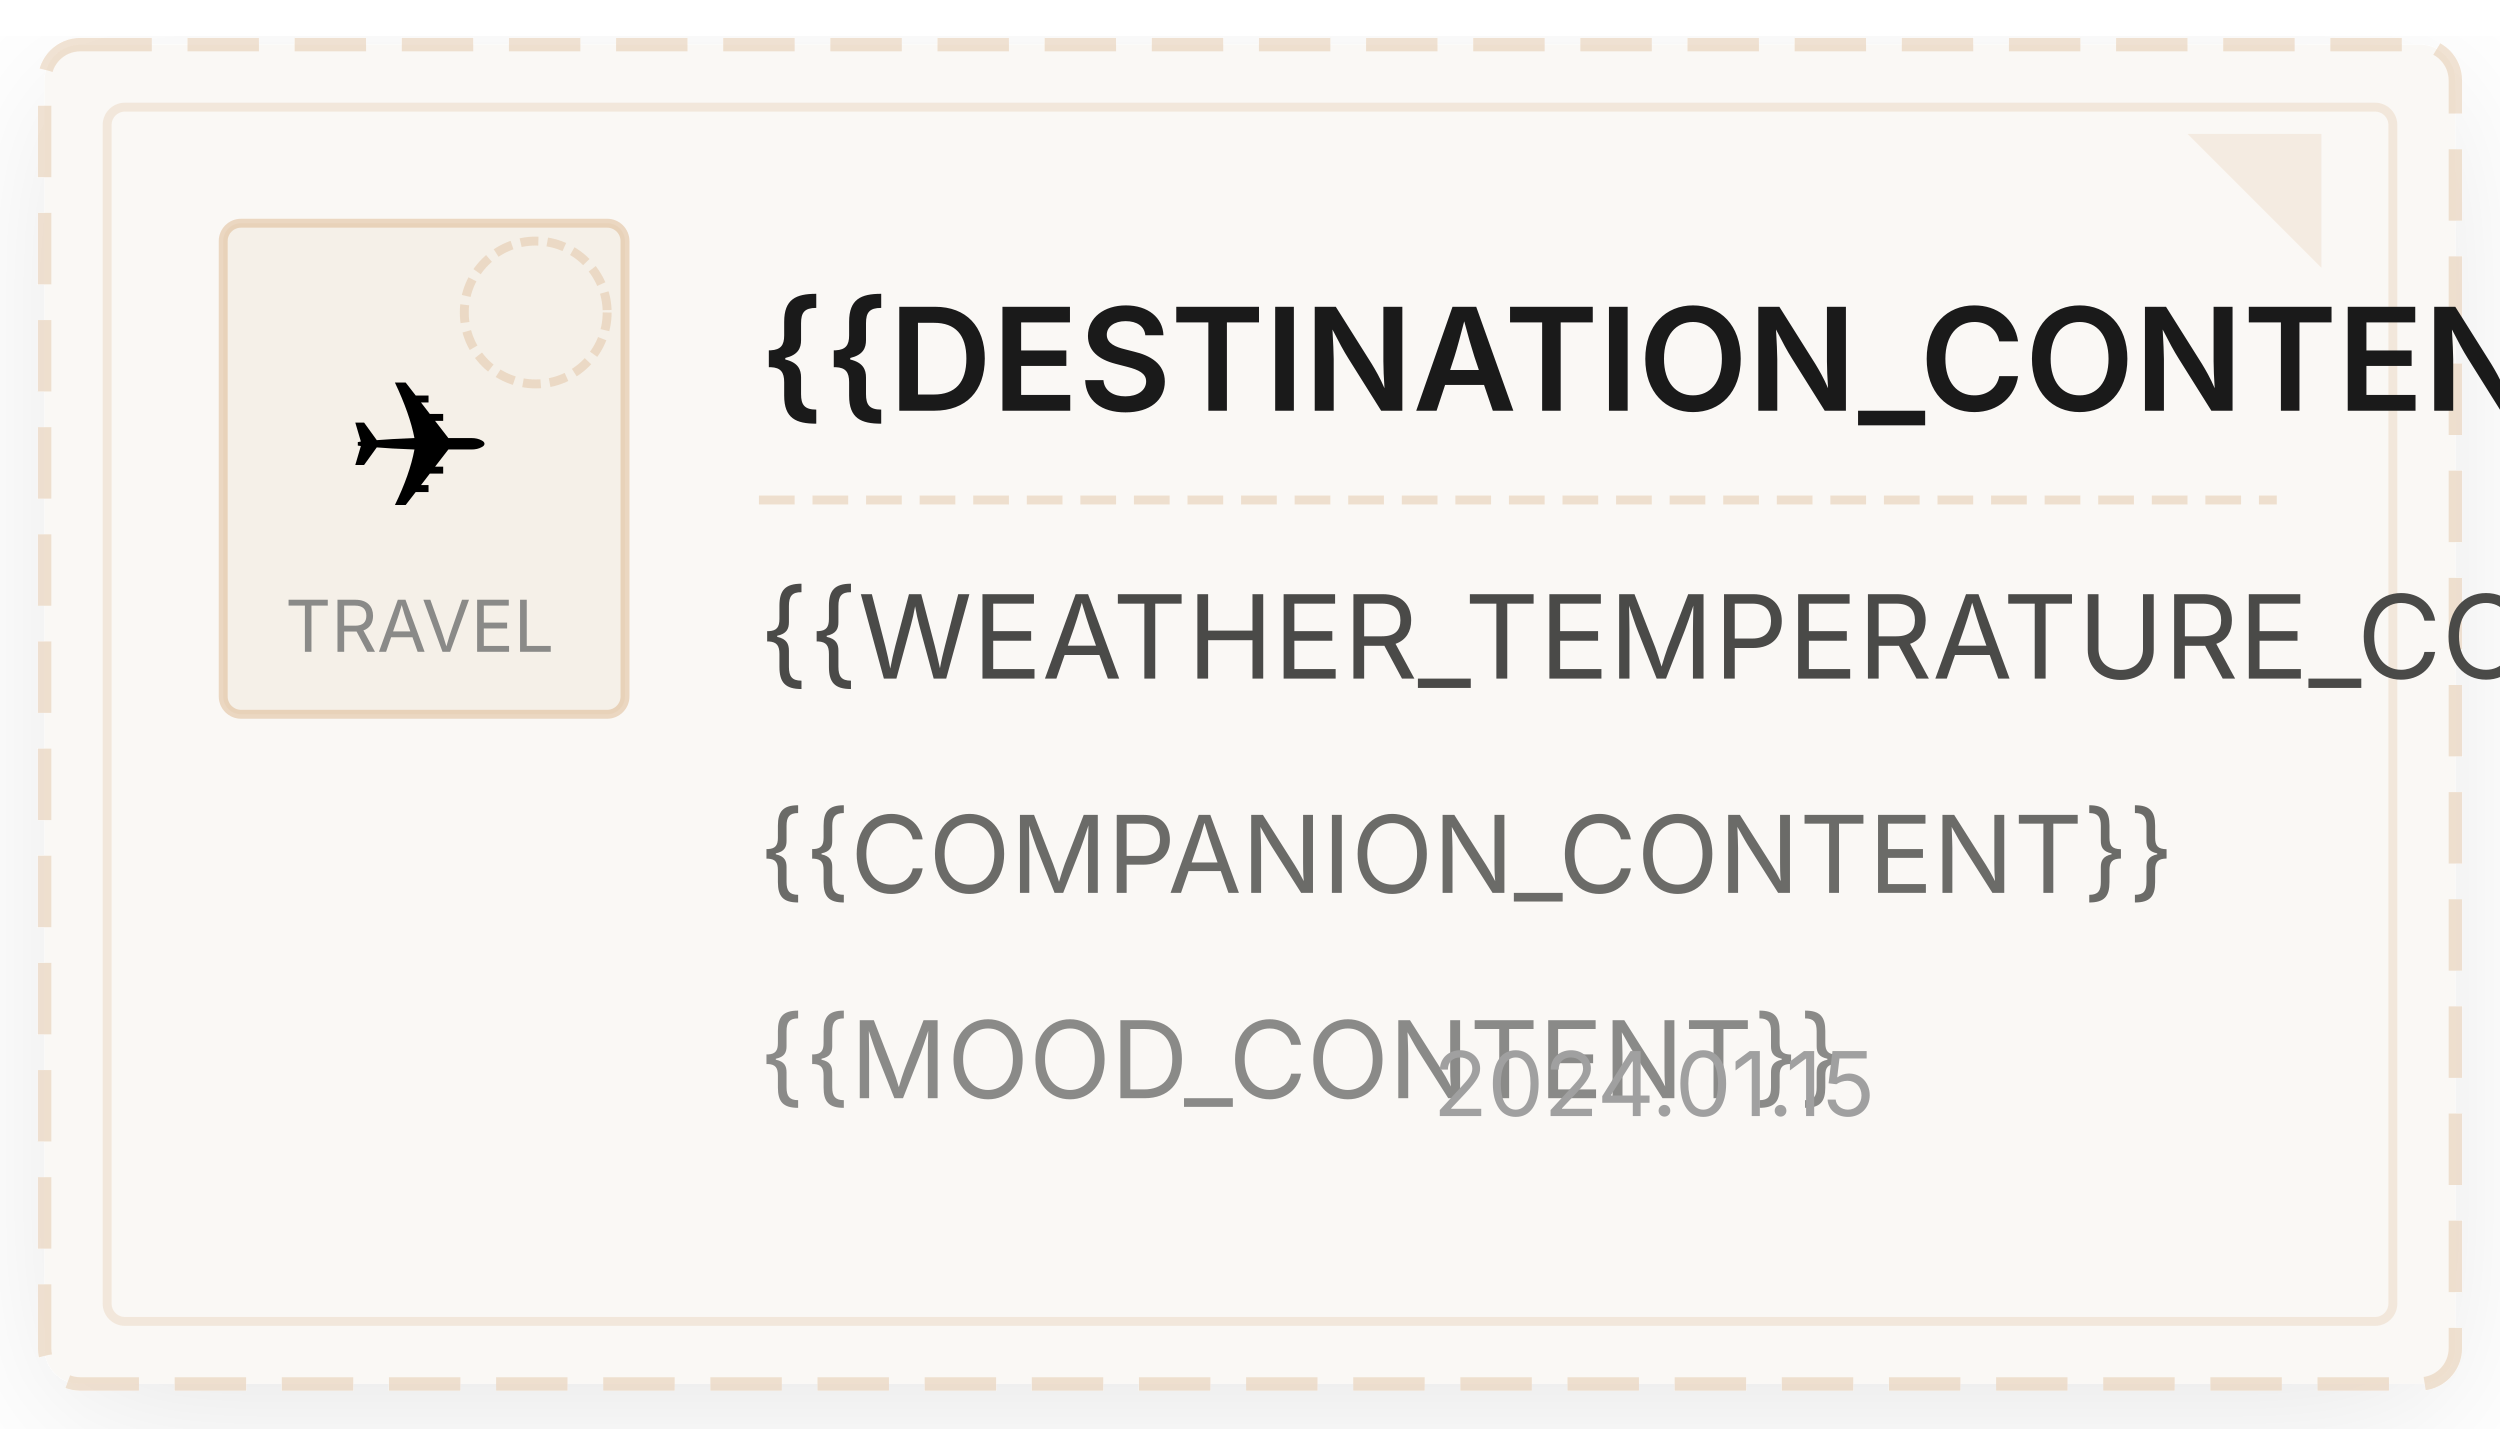
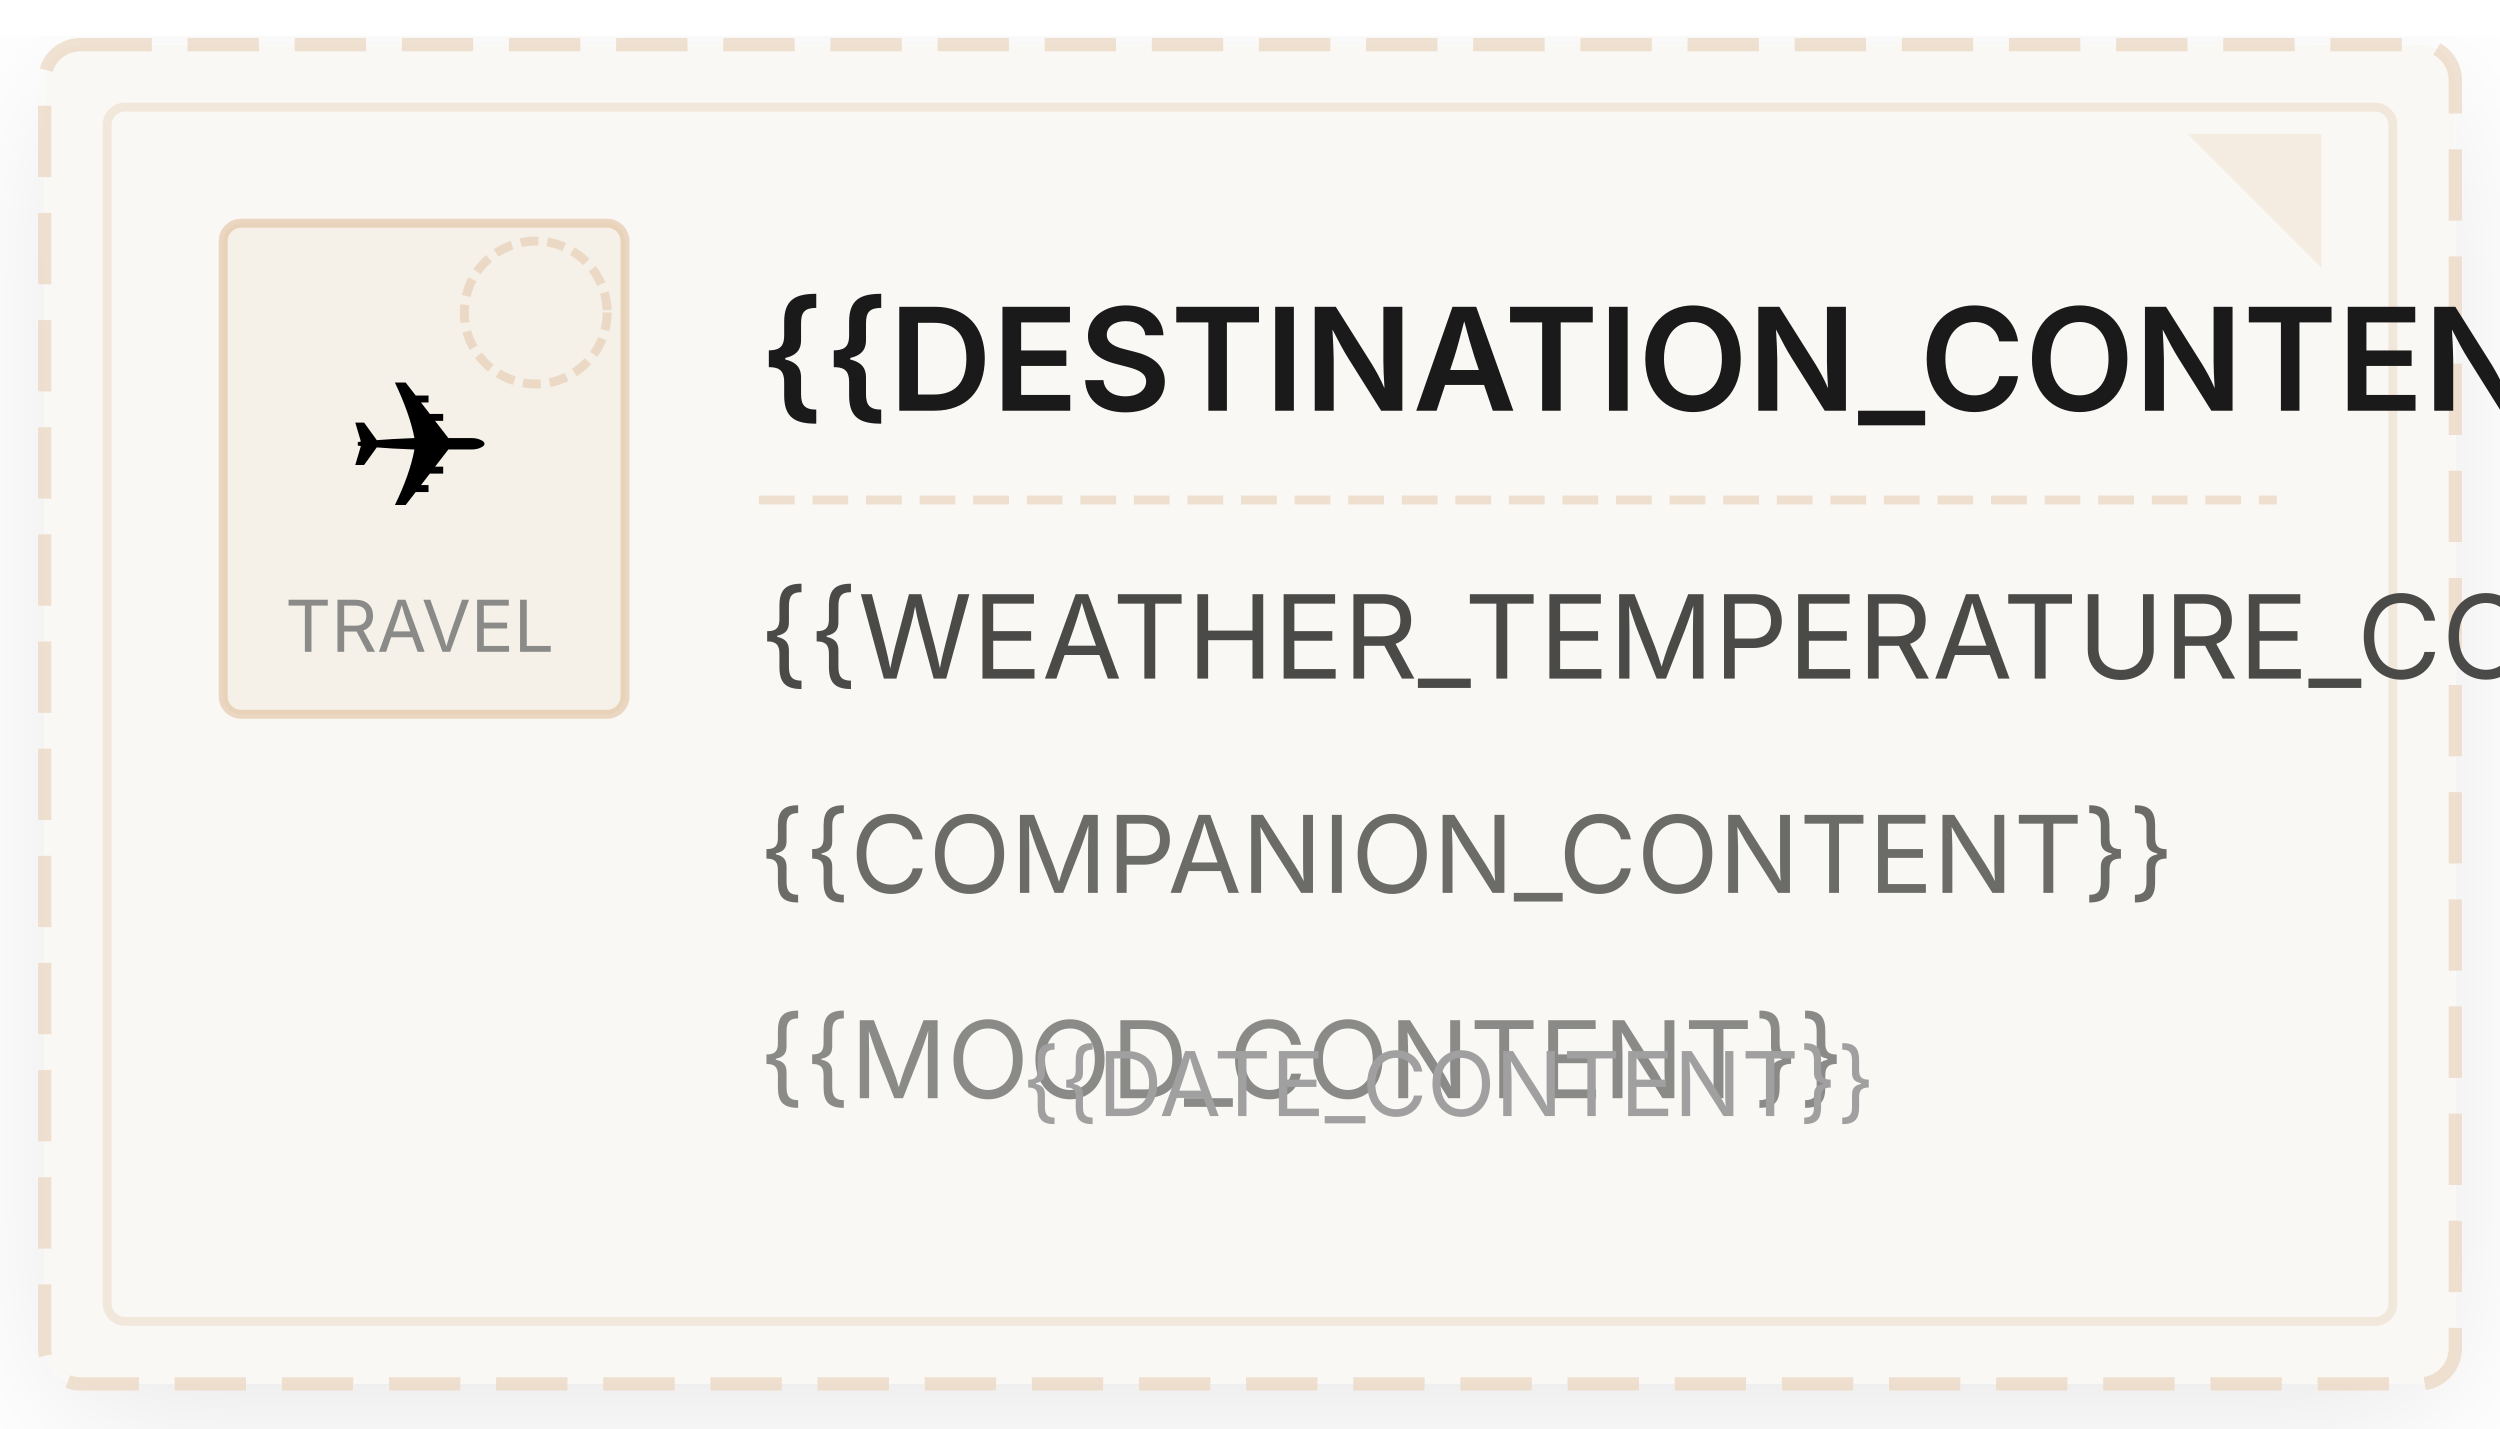
<svg xmlns="http://www.w3.org/2000/svg" width="280" height="160" viewBox="0 0 280 160">
  <defs>
    <filter id="soft-shadow" x="-50%" y="-50%" width="200%" height="200%">
      <feDropShadow dx="0" dy="4" stdDeviation="10" flood-color="#1A1A1A" flood-opacity="0.1" />
    </filter>
    <filter id="paper-texture" x="0%" y="0%" width="100%" height="100%">
      <feTurbulence type="fractalNoise" baseFrequency="0.04" numOctaves="3" result="noise" />
      <feDiffuseLighting in="noise" lighting-color="#FAFAF8" surfaceScale="1" result="light">
        <feDistantLight azimuth="45" elevation="60" />
      </feDiffuseLighting>
      <feComposite in="light" in2="SourceGraphic" operator="in" result="textured" />
      <feBlend in="textured" in2="SourceGraphic" mode="multiply" />
    </filter>
    <pattern id="stamp-edge" width="10" height="10" patternUnits="userSpaceOnUse">
      <circle cx="5" cy="5" r="2" fill="#D4A574" fill-opacity="0.3" />
    </pattern>
  </defs>
  <rect x="5" y="5" width="270" height="150" rx="4" ry="4" fill="#FAF8F5" stroke="#D4A574" stroke-width="1.5" stroke-opacity="0.3" stroke-dasharray="8,4" filter="url(#soft-shadow)" />
  <rect x="12" y="12" width="256" height="136" rx="2" ry="2" fill="none" stroke="#D4A574" stroke-width="1" stroke-opacity="0.2" />
  <g transform="translate(25, 25)">
    <rect x="0" y="0" width="45" height="55" rx="2" fill="#F5F0E8" stroke="#D4A574" stroke-width="1" stroke-opacity="0.4" />
    <text x="22" y="32" font-family="'Apple Color Emoji', 'Segoe UI Emoji', sans-serif" font-size="20" text-anchor="middle">✈️</text>
    <text x="22" y="48" font-family="'SF Pro Display', sans-serif" font-size="8" fill="#8A8A88" text-anchor="middle">TRAVEL</text>
    <circle cx="35" cy="10" r="8" fill="none" stroke="#D4A574" stroke-width="1" stroke-opacity="0.3" stroke-dasharray="2,1" />
  </g>
  <g transform="translate(85, 28)">
    <text x="0" y="18" font-family="'SF Pro Display', 'PingFang SC', 'Microsoft YaHei', sans-serif" font-size="16" font-weight="600" fill="#1A1A1A">
      <tspan id="destination">{{DESTINATION_CONTENT}}</tspan>
    </text>
    <line x1="0" y1="28" x2="170" y2="28" stroke="#D4A574" stroke-width="1" stroke-opacity="0.3" stroke-dasharray="4,2" />
    <text x="0" y="48" font-family="'SF Pro Display', -apple-system, sans-serif" font-size="13" fill="#4A4A48">
      <tspan id="weather-temp">{{WEATHER_TEMPERATURE_CONTENT}}</tspan>
    </text>
    <text x="0" y="72" font-family="'SF Pro Display', -apple-system, sans-serif" font-size="12" fill="#6B6B68">
      <tspan id="companion">{{COMPANION_CONTENT}}</tspan>
    </text>
    <text x="0" y="95" font-family="'SF Pro Display', -apple-system, sans-serif" font-size="12" fill="#8A8A88">
      <tspan id="mood">{{MOOD_CONTENT}}</tspan>
    </text>
  </g>
  <g transform="translate(210, 125)">
    <text x="0" y="0" font-family="'SF Pro Display', -apple-system, sans-serif" font-size="10" fill="#A0A0A0" text-anchor="end">
-       <tspan>2024.01.15</tspan>
+       <tspan>{{DATE_CONTENT}}</tspan>
    </text>
  </g>
  <g transform="translate(245, 15)">
    <path d="M0,0 L15,0 L15,15 Z" fill="#D4A574" fill-opacity="0.15" />
  </g>
</svg>
